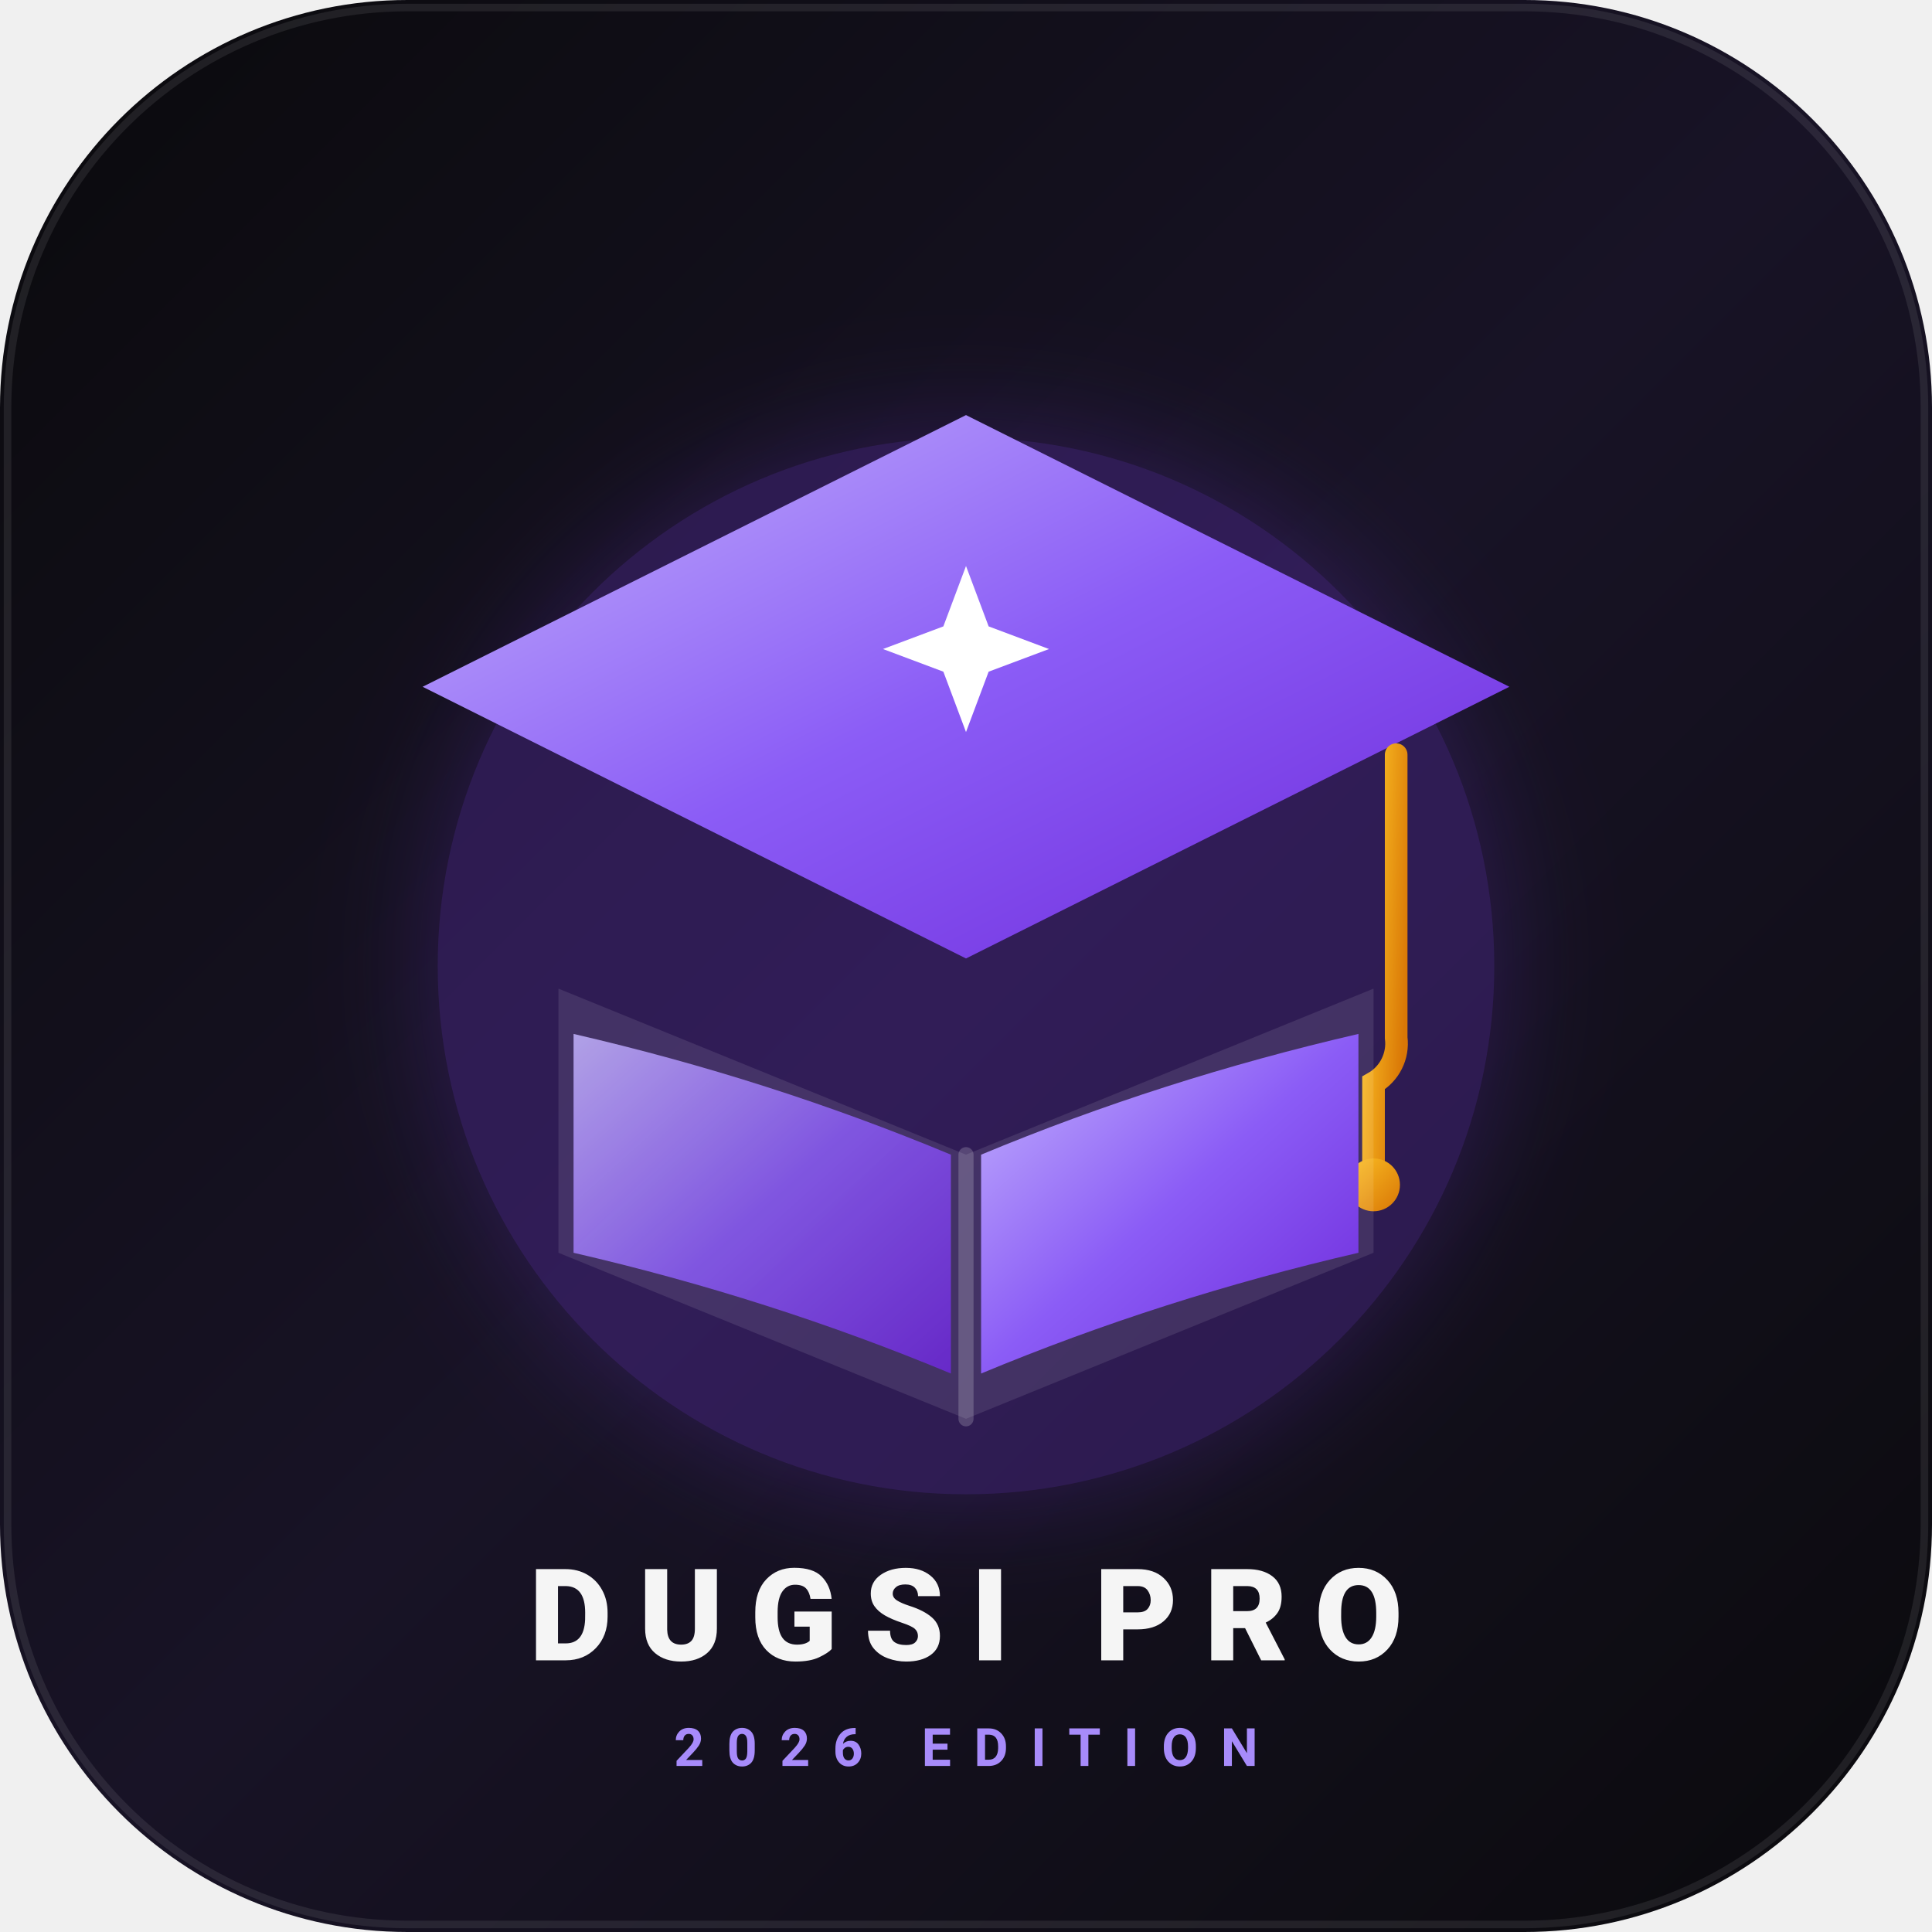
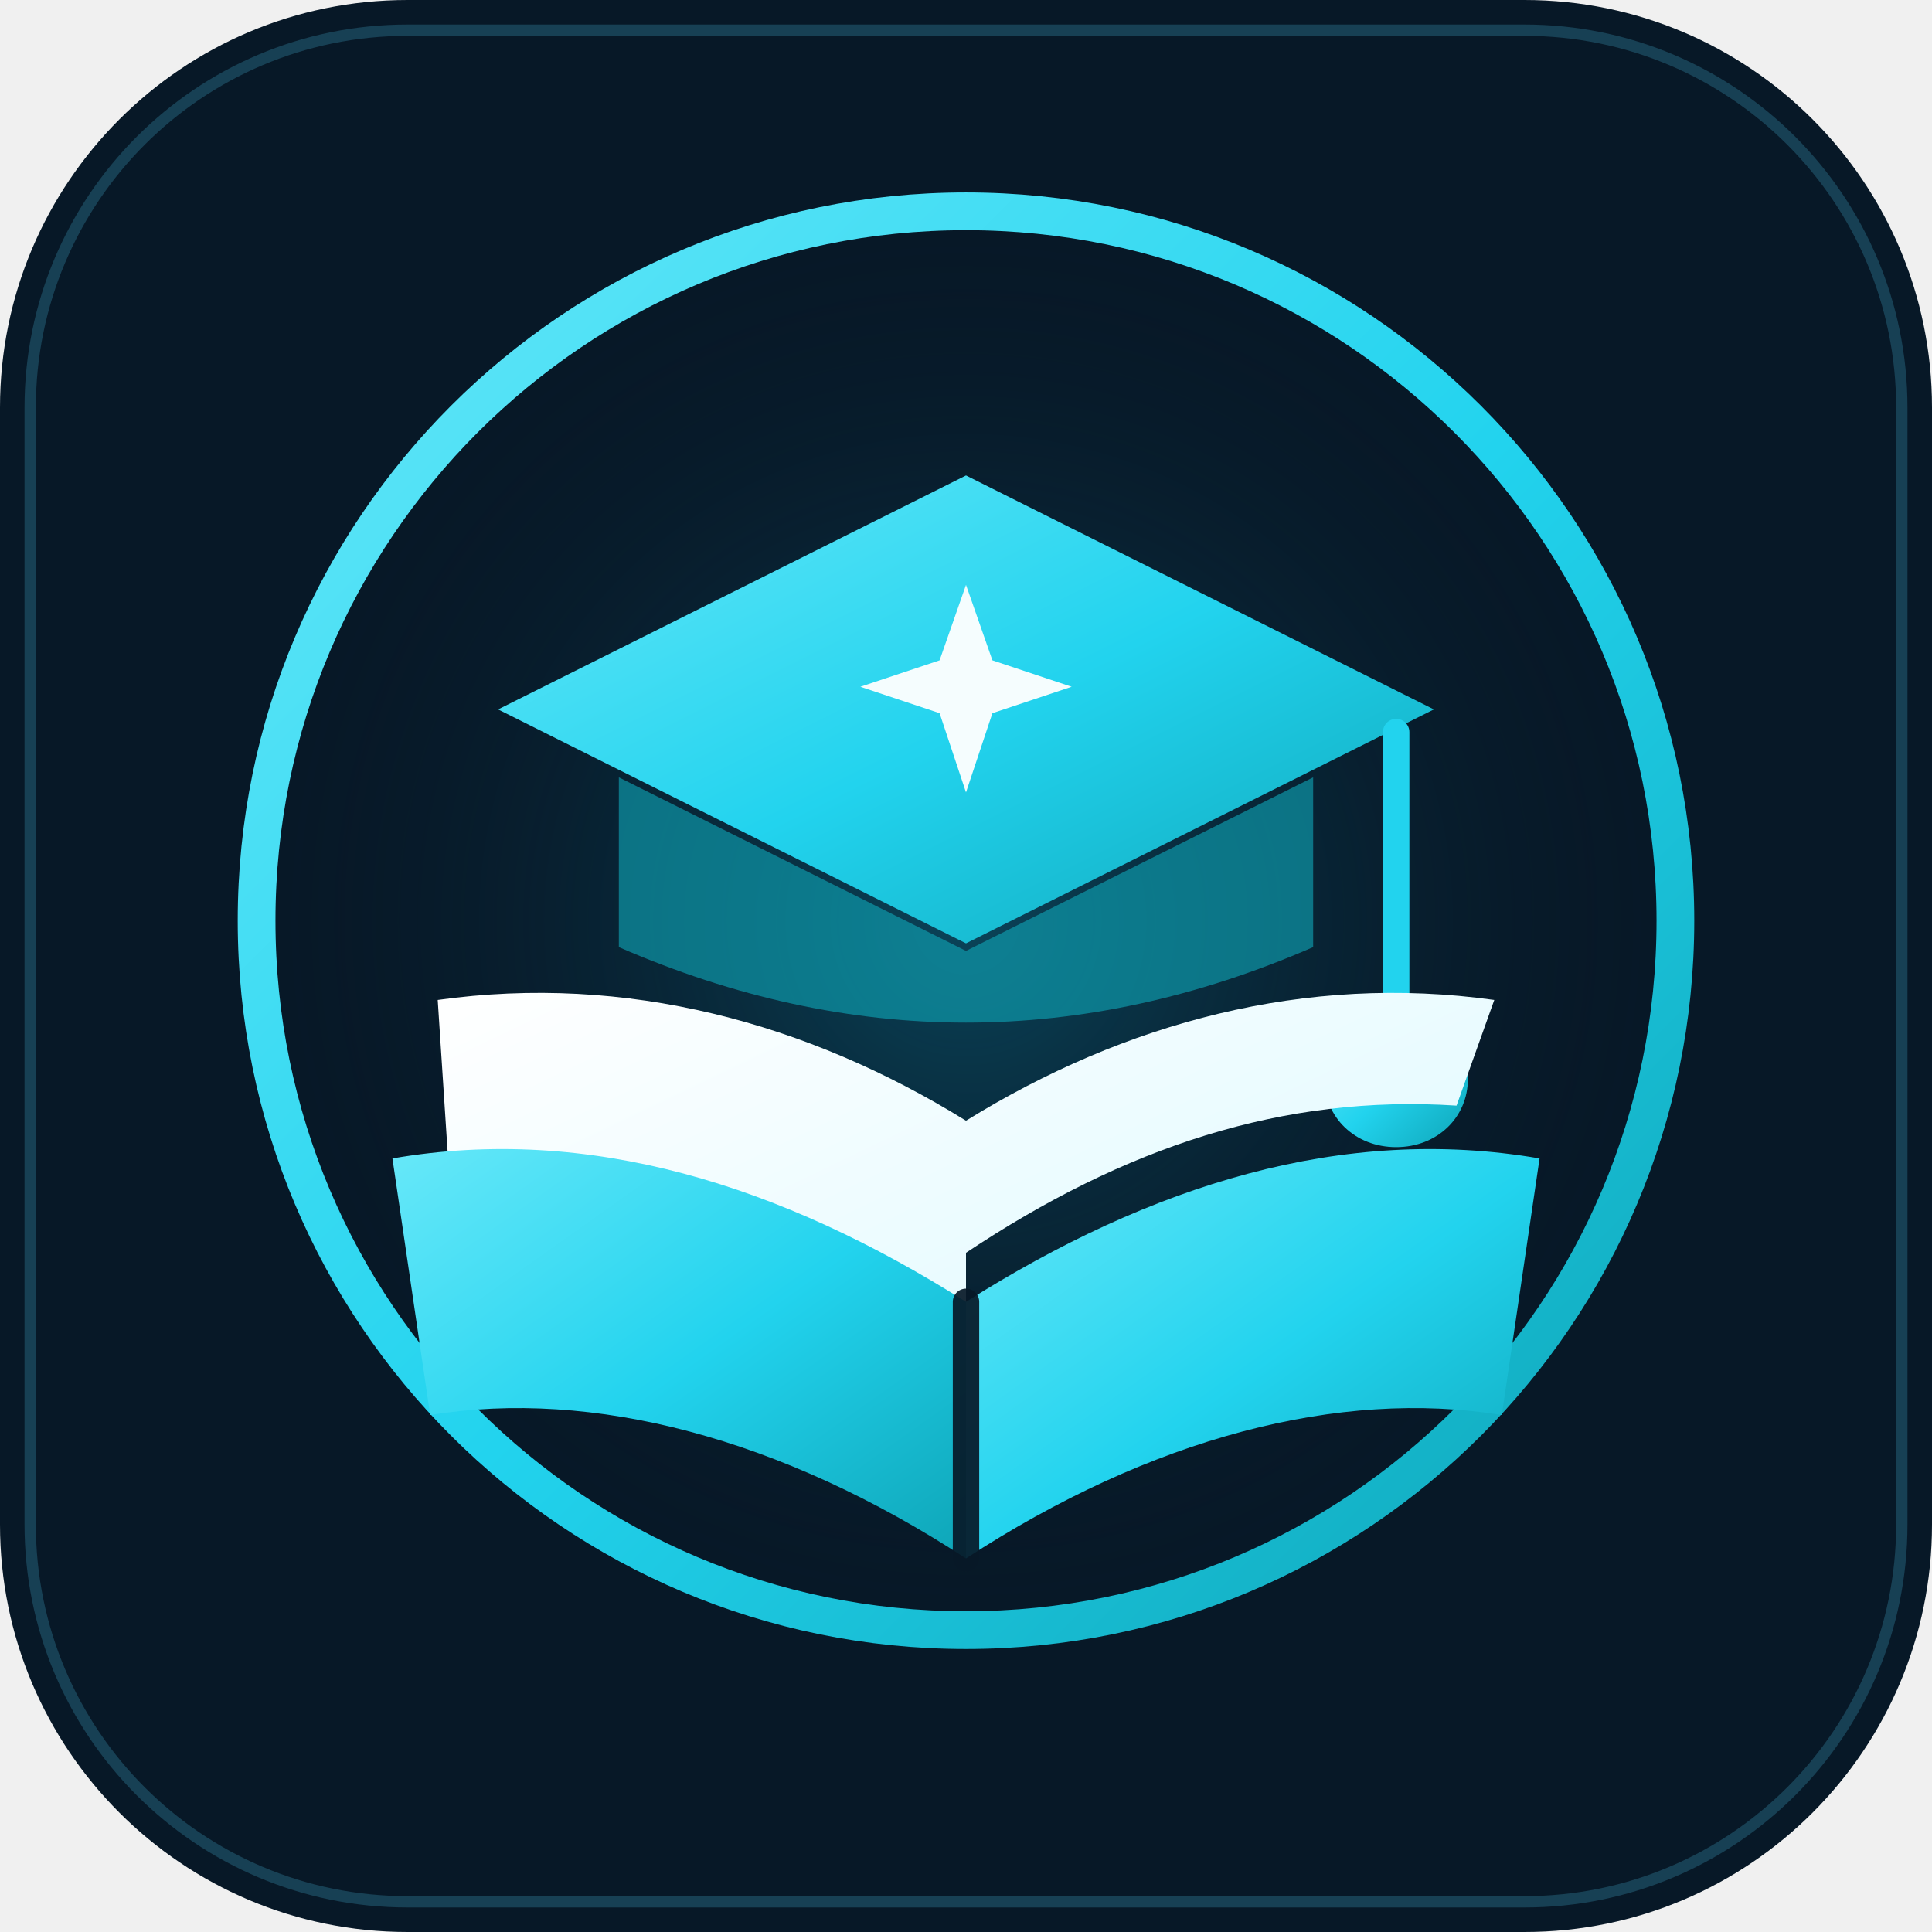
- <svg xmlns="http://www.w3.org/2000/svg" viewBox="0 0 512 512" width="512" height="512">
+ <svg xmlns="http://www.w3.org/2000/svg" viewBox="0 0 512 512" width="512" height="512" role="img" aria-labelledby="title desc">
  <defs>
-     <linearGradient id="bgGrad" x1="0%" y1="0%" x2="100%" y2="100%">
-       <stop offset="0%" stop-color="#0a0a0c" />
-       <stop offset="50%" stop-color="#181326" />
-       <stop offset="100%" stop-color="#0a0a0c" />
+     <linearGradient id="cyan" x1="0" y1="0" x2="1" y2="1">
+       <stop offset="0" stop-color="#67e8f9" />
+       <stop offset=".52" stop-color="#22d3ee" />
+       <stop offset="1" stop-color="#0ea5b7" />
    </linearGradient>
-     <linearGradient id="primaryGrad" x1="0%" y1="0%" x2="100%" y2="100%">
-       <stop offset="0%" stop-color="#c4b5fd" />
-       <stop offset="50%" stop-color="#8b5cf6" />
-       <stop offset="100%" stop-color="#6d28d9" />
+     <linearGradient id="page" x1="0" y1="0" x2="1" y2="1">
+       <stop offset="0" stop-color="#ffffff" />
+       <stop offset="1" stop-color="#d7f8ff" />
    </linearGradient>
-     <linearGradient id="goldGrad" x1="0%" y1="0%" x2="100%" y2="100%">
-       <stop offset="0%" stop-color="#fbbf24" />
-       <stop offset="100%" stop-color="#d97706" />
-     </linearGradient>
-     <filter id="glow" x="-20%" y="-20%" width="140%" height="140%">
-       <feGaussianBlur stdDeviation="16" result="blur" />
-       <feComposite in="SourceGraphic" in2="blur" operator="over" />
-     </filter>
+     <radialGradient id="halo">
+       <stop offset="0" stop-color="#0e7490" stop-opacity=".48" />
+       <stop offset="1" stop-color="#071827" stop-opacity="0" />
+     </radialGradient>
  </defs>
-   <rect width="512" height="512" rx="108" fill="url(#bgGrad)" />
-   <rect width="508" height="508" x="2" y="2" rx="106" fill="none" stroke="#ffffff15" stroke-width="2" />
-   <circle cx="256" cy="256" r="140" fill="#7c3aed" opacity="0.25" filter="url(#glow)" />
-   <g transform="translate(0, -10)">
-     <polygon points="256,120 400,192 256,264 112,192" fill="url(#primaryGrad)" />
-     <path d="M 370,210 L 370,285 A 12,12 0 0,1 364,297 L 364,320" fill="none" stroke="url(#goldGrad)" stroke-width="6" stroke-linecap="round" />
-     <circle cx="364" cy="324" r="7" fill="url(#goldGrad)" />
-     <path d="M 148,272 L 256,316 L 364,272 L 364,342 L 256,386 L 148,342 Z" fill="#ffffff" opacity="0.1" />
-     <path d="M 256,316 L 256,386" stroke="#ffffff30" stroke-width="4" stroke-linecap="round" />
-     <path d="M 152,284 Q 204,296 252,316 L 252,374 Q 204,354 152,342 Z" fill="url(#primaryGrad)" opacity="0.85" />
-     <path d="M 360,284 Q 308,296 260,316 L 260,374 Q 308,354 360,342 Z" fill="url(#primaryGrad)" />
-     <polygon points="256,160 262,176 278,182 262,188 256,204 250,188 234,182 250,176" fill="#ffffff" />
+   <rect width="512" height="512" rx="108" fill="#071827" />
+   <rect x="8" y="8" width="496" height="496" rx="100" fill="none" stroke="#174054" stroke-width="3" />
+   <circle cx="256" cy="244" r="190" fill="url(#halo)" />
+   <circle cx="256" cy="244" r="188" fill="none" stroke="url(#cyan)" stroke-width="10" />
+   <g transform="translate(0 6)">
+     <path d="M132 182 256 120 380 182 256 244Z" fill="url(#cyan)" />
+     <path d="M164 200v45q92 40 184 0v-45l-92 46Z" fill="#0ea5b7" opacity=".62" />
+     <path d="M370 188v73" fill="none" stroke="#22d3ee" stroke-width="7" stroke-linecap="round" />
+     <path d="M370 260c-14 0-19 10-19 20s8 18 19 18 19-8 19-18-5-20-19-20Z" fill="url(#cyan)" />
+     <path d="M116 259c50-7 98 6 140 32 42-26 90-39 140-32l-10 28c-46-3-88 11-130 39v65c-44-29-88-44-134-40Z" fill="url(#page)" />
+     <path d="M104 301c52-9 103 7 152 38v68c-49-32-99-45-142-38Z" fill="url(#cyan)" />
+     <path d="M408 301c-52-9-103 7-152 38v68c49-32 99-45 142-38Z" fill="url(#cyan)" />
+     <path d="M256 339v68" fill="none" stroke="#071827" stroke-width="7" stroke-linecap="round" opacity=".92" />
  </g>
-   <text x="256" y="440" text-anchor="middle" font-family="-apple-system, BlinkMacSystemFont, 'Segoe UI', Roboto, sans-serif" font-size="34" font-weight="900" letter-spacing="7" fill="#f5f5f5">DUGSI PRO</text>
-   <text x="256" y="468" text-anchor="middle" font-family="-apple-system, BlinkMacSystemFont, 'Segoe UI', Roboto, sans-serif" font-size="14" font-weight="600" letter-spacing="6" fill="#a78bfa">2026 EDITION</text>
+   <path d="M256 155 263 175 284 182 263 189 256 210 249 189 228 182 249 175Z" fill="#ffffff" opacity=".95" />
</svg>
